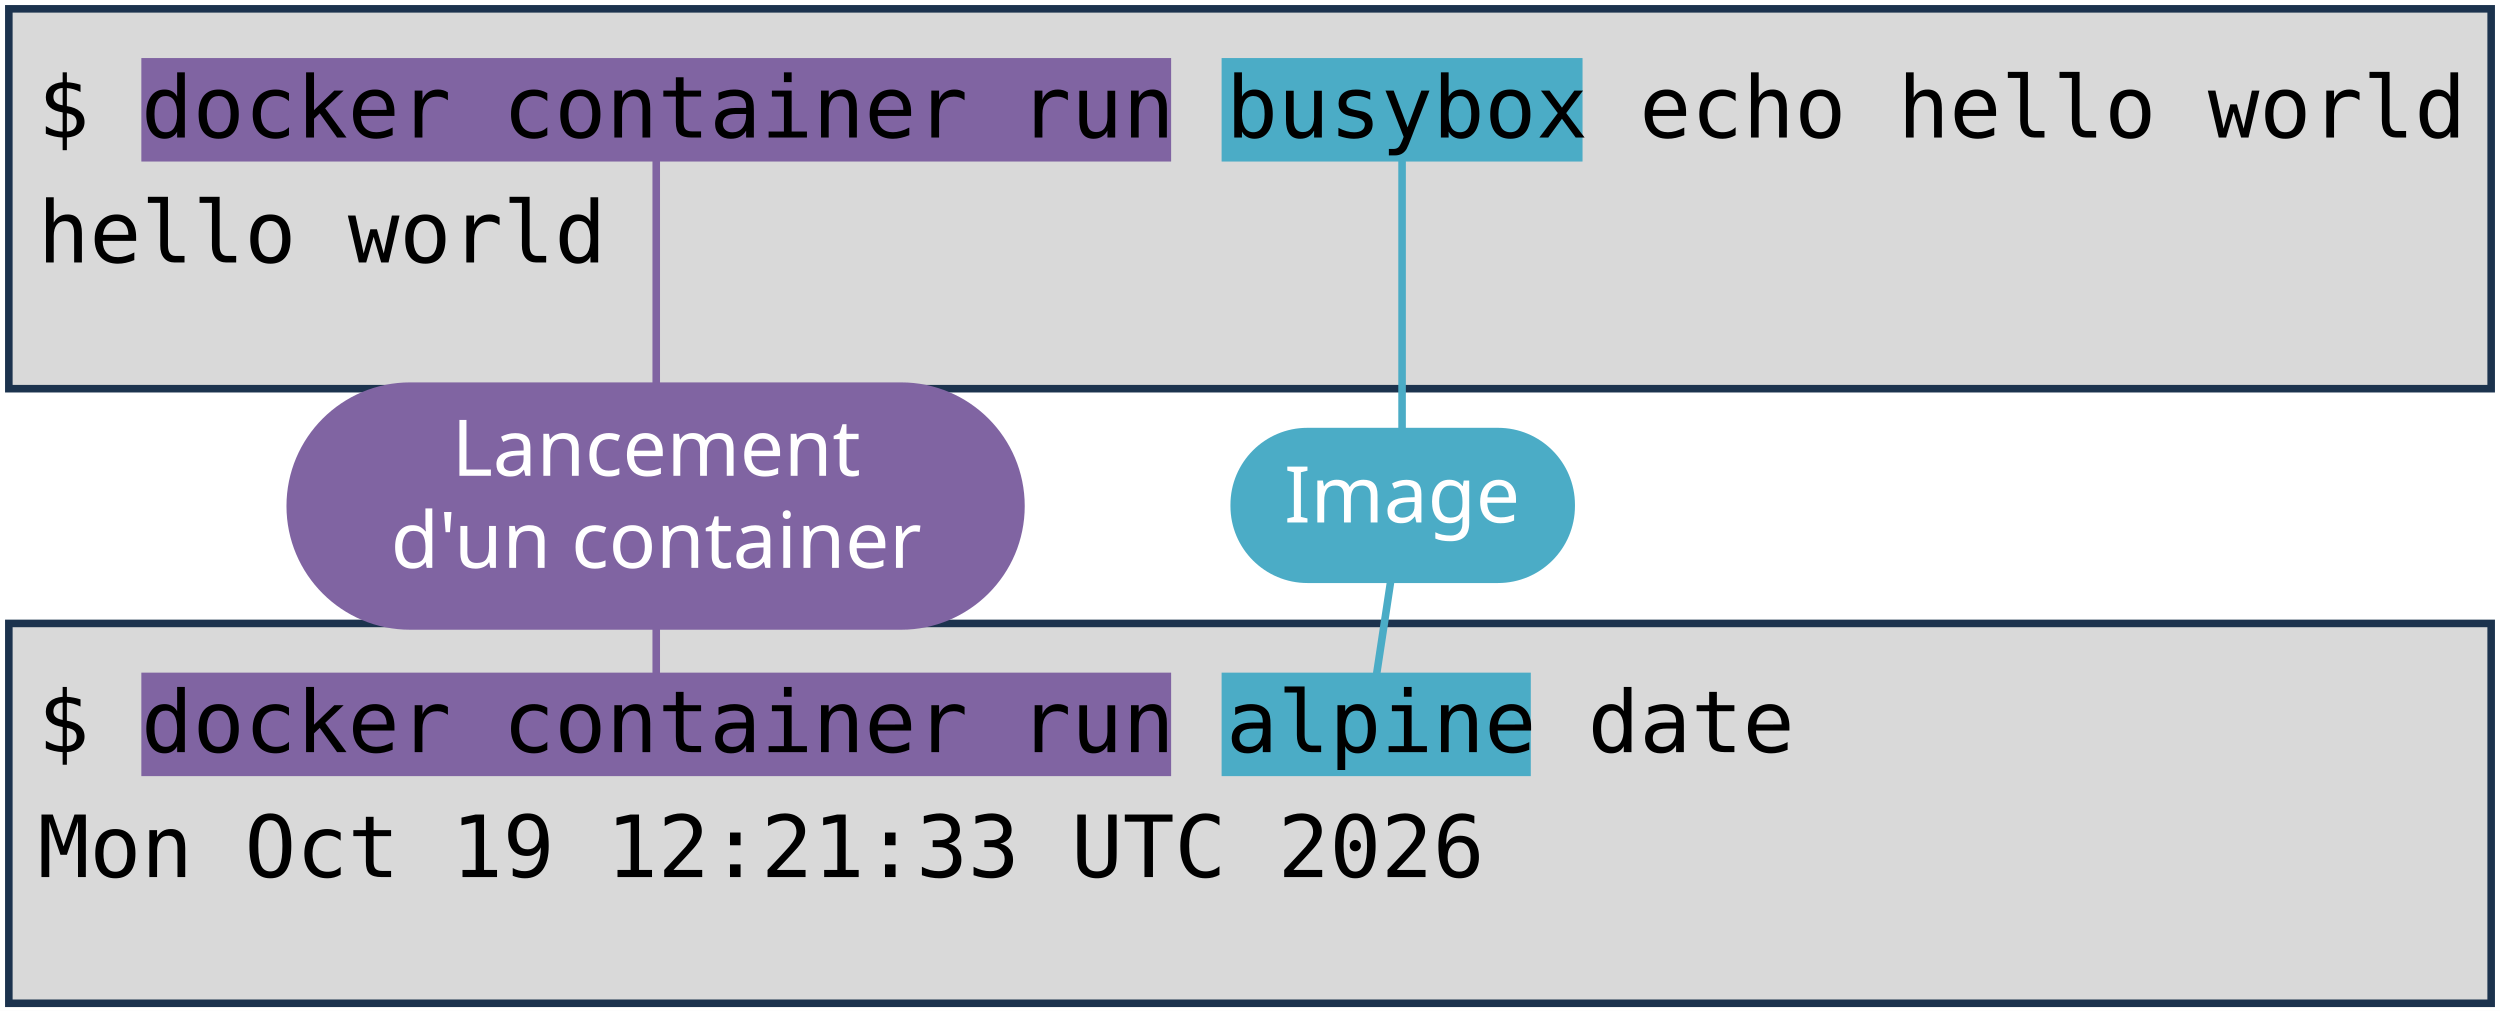
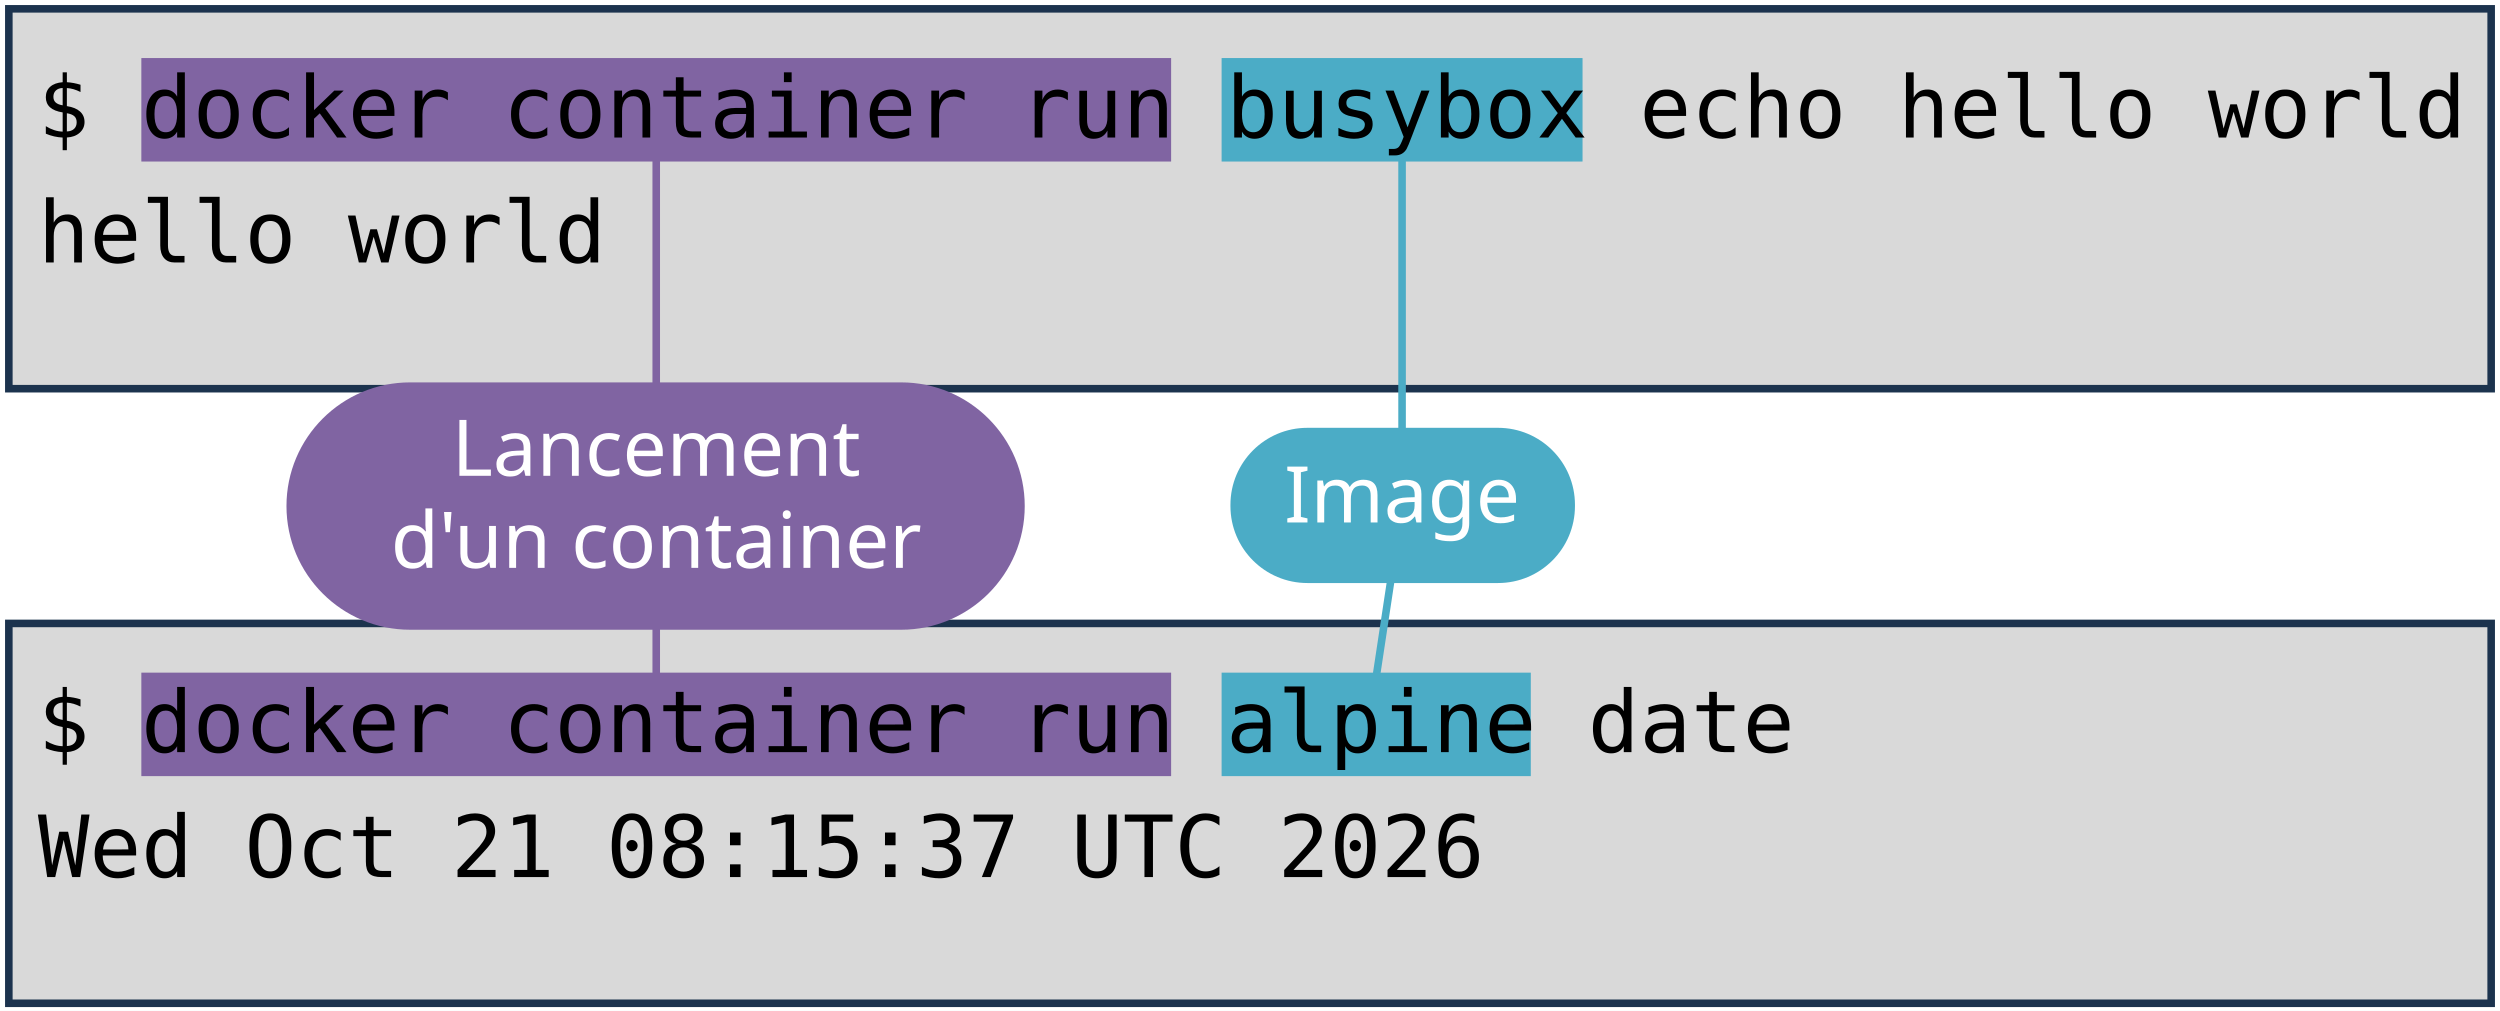
<svg xmlns="http://www.w3.org/2000/svg" viewBox="0 0 1981 801" width="1981" height="801" role="img" aria-label="Deux terminaux : docker container run busybox echo hello world, et docker container run alpine date. Annotations : lancement d'un container, image, commande lancée.">
  <style>
    .code { font-family: "DejaVu Sans Mono", Menlo, Consolas, monospace; font-size: 68px; fill: #000000; }
    .pill { font-family: "Trebuchet MS", "Century Gothic", Verdana, sans-serif; font-size: 62px; text-anchor: middle; }
  </style>
  <rect width="1981" height="801" fill="#FFFFFF" />
  <rect x="7" y="7" width="1967" height="301" fill="#D9D9D9" stroke="#1C334E" stroke-width="6" />
  <rect x="7" y="494" width="1967" height="301" fill="#D9D9D9" stroke="#1C334E" stroke-width="6" />
  <rect x="112" y="46" width="816" height="82" fill="#8064A2" />
  <rect x="112" y="533" width="816" height="82" fill="#8064A2" />
  <rect x="968" y="46" width="286" height="82" fill="#4BACC6" />
  <rect x="968" y="533" width="245" height="82" fill="#4BACC6" />
  <text x="30" y="109" class="code" xml:space="preserve">$ docker container run busybox echo hello world</text>
  <text x="30" y="208" class="code" xml:space="preserve">hello world</text>
  <text x="30" y="596" class="code" xml:space="preserve">$ docker container run alpine date</text>
-   <text x="30" y="695" class="code" xml:space="preserve">Mon Oct 19 12:21:33 UTC 2026</text>
+   <text x="30" y="695" class="code" xml:space="preserve">Wed Oct 21 08:15:37 UTC 2026</text>
  <path d="M 520 401 L 520 128" stroke="#8064A2" stroke-width="6" fill="none" stroke-linecap="round" />
  <path d="M 520 401 L 520 533" stroke="#8064A2" stroke-width="6" fill="none" stroke-linecap="round" />
  <rect x="227" y="303" width="585" height="196" rx="98" fill="#8064A2" />
  <text x="520" y="377" class="pill" fill="#FFFFFF">Lancement</text>
  <text x="520" y="450" class="pill" fill="#FFFFFF">d'un container</text>
  <path d="M 1111 401 L 1111 128" stroke="#4BACC6" stroke-width="6" fill="none" stroke-linecap="round" />
  <path d="M 1111 401 L 1091 533" stroke="#4BACC6" stroke-width="6" fill="none" stroke-linecap="round" />
  <rect x="975" y="339" width="273" height="123" rx="61" fill="#4BACC6" />
  <text x="1111" y="414" class="pill" fill="#FFFFFF">Image</text>
</svg>
